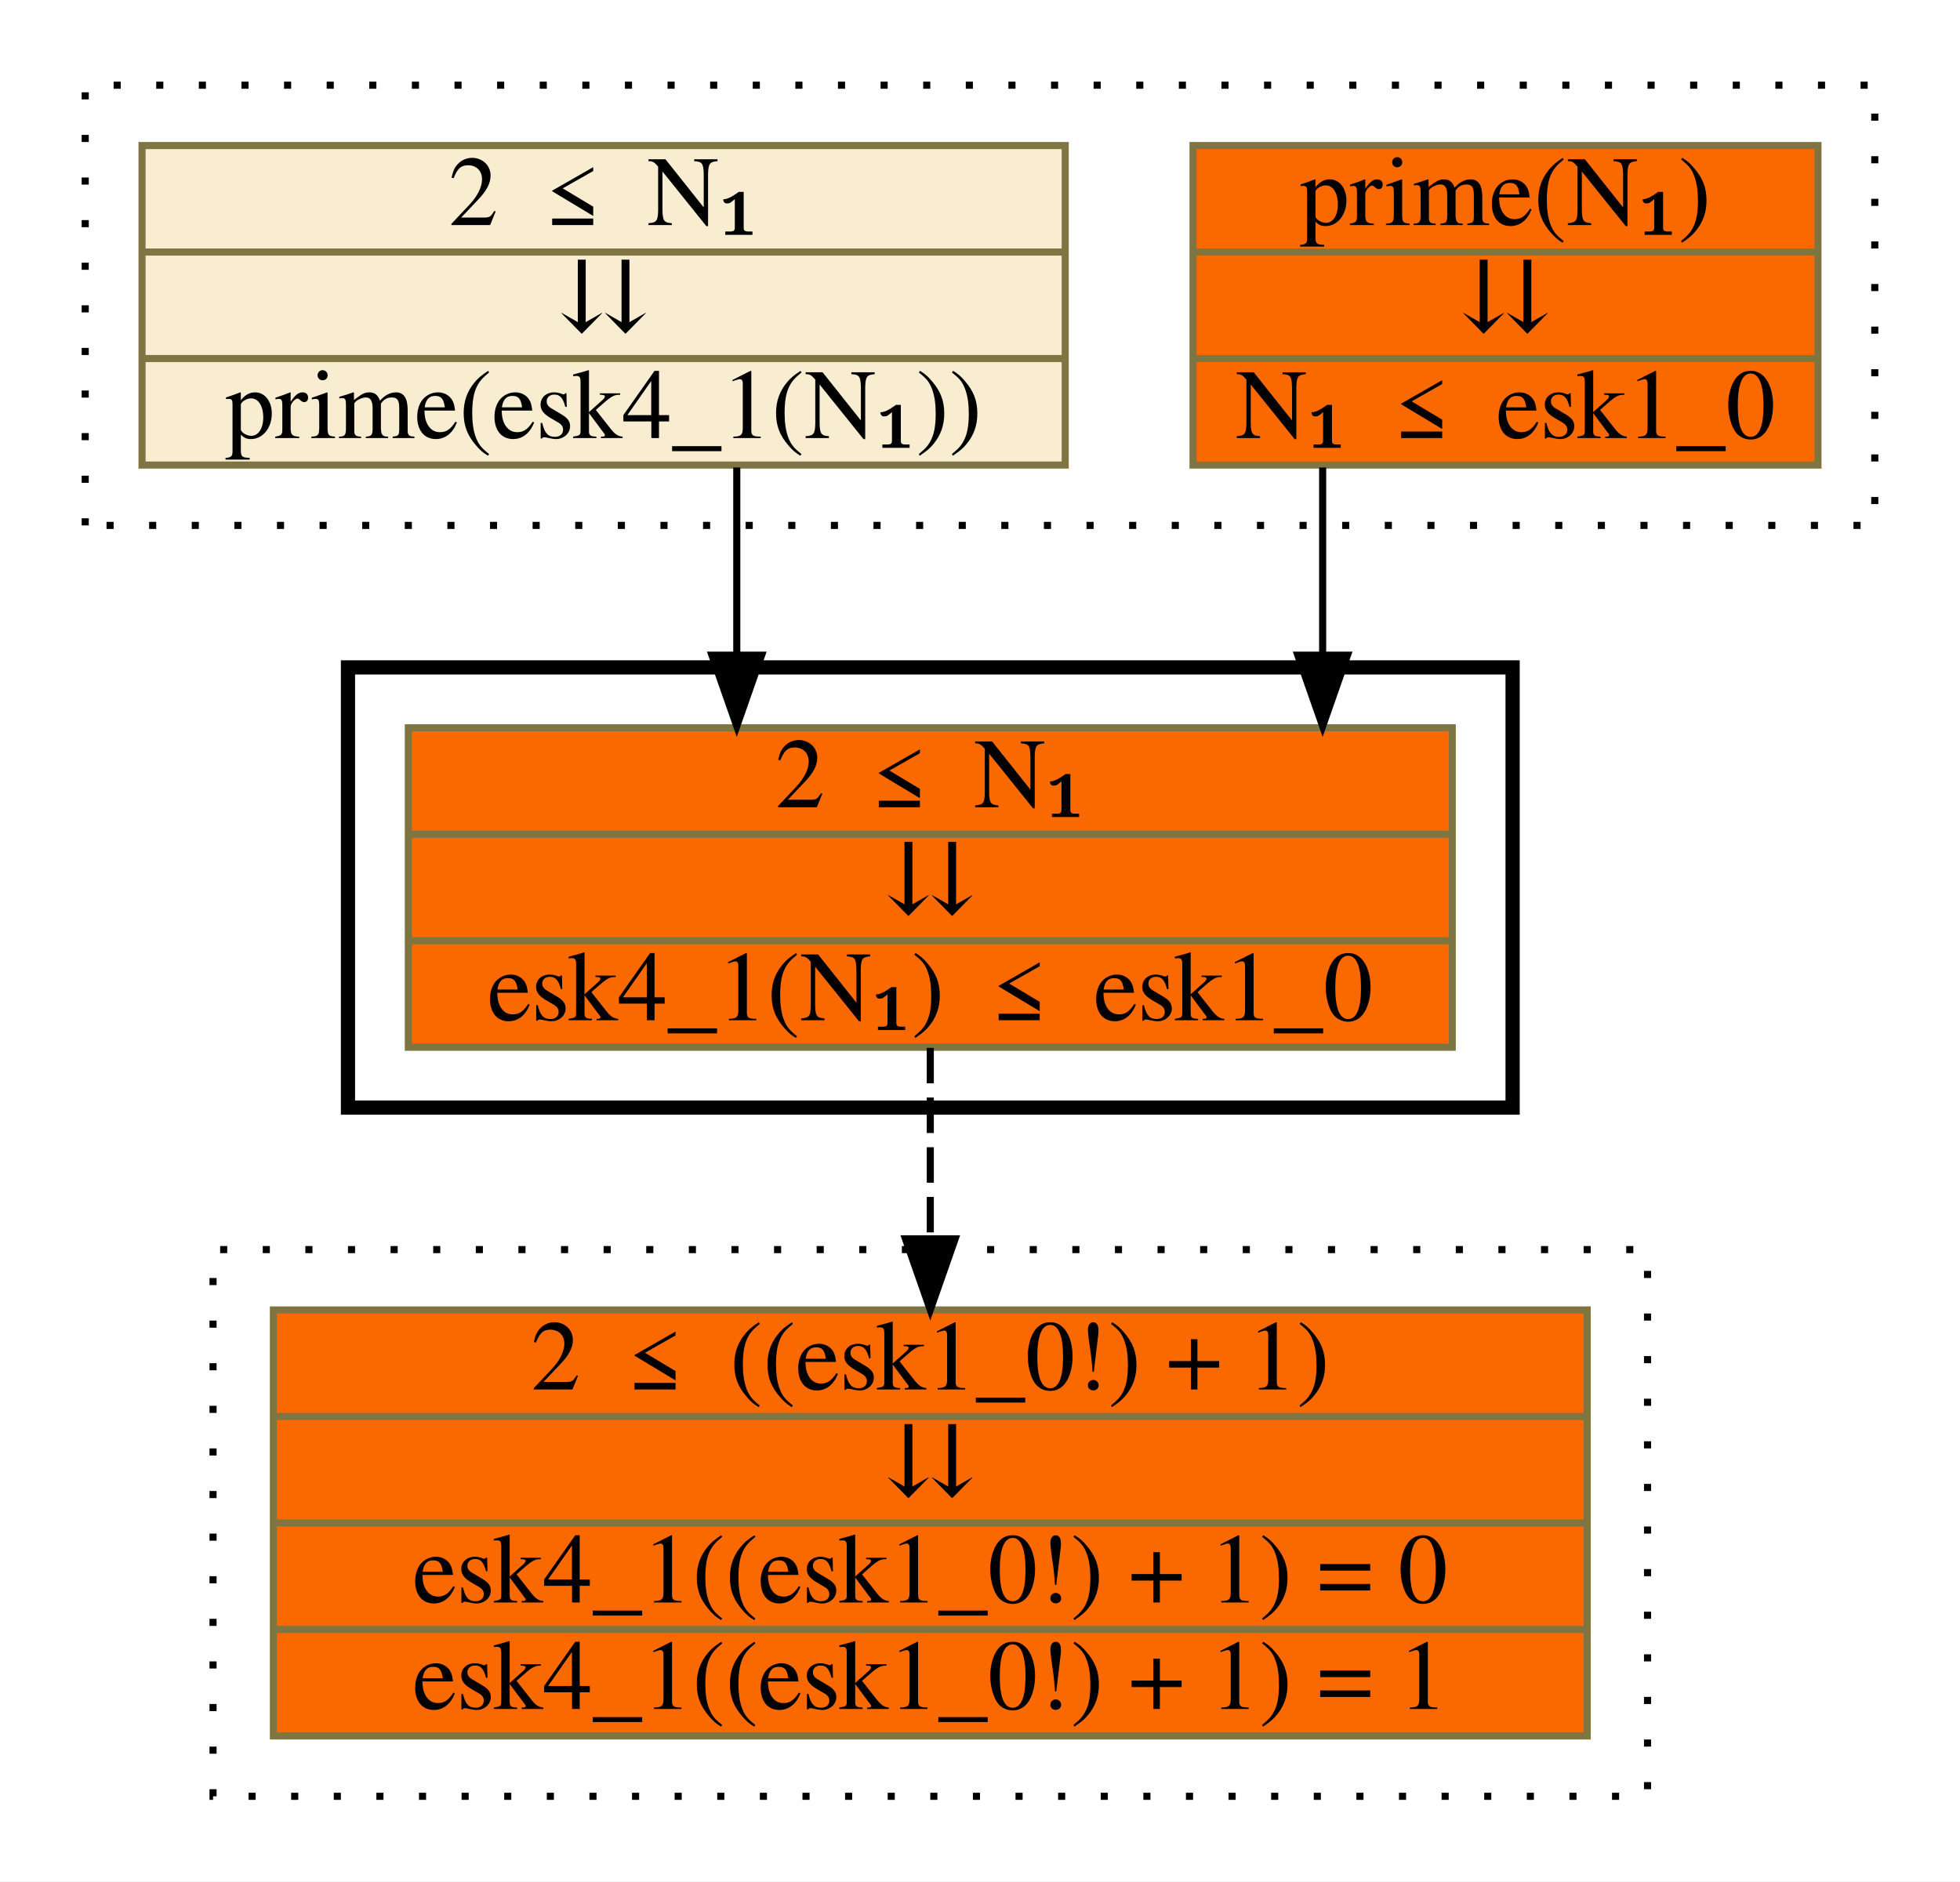
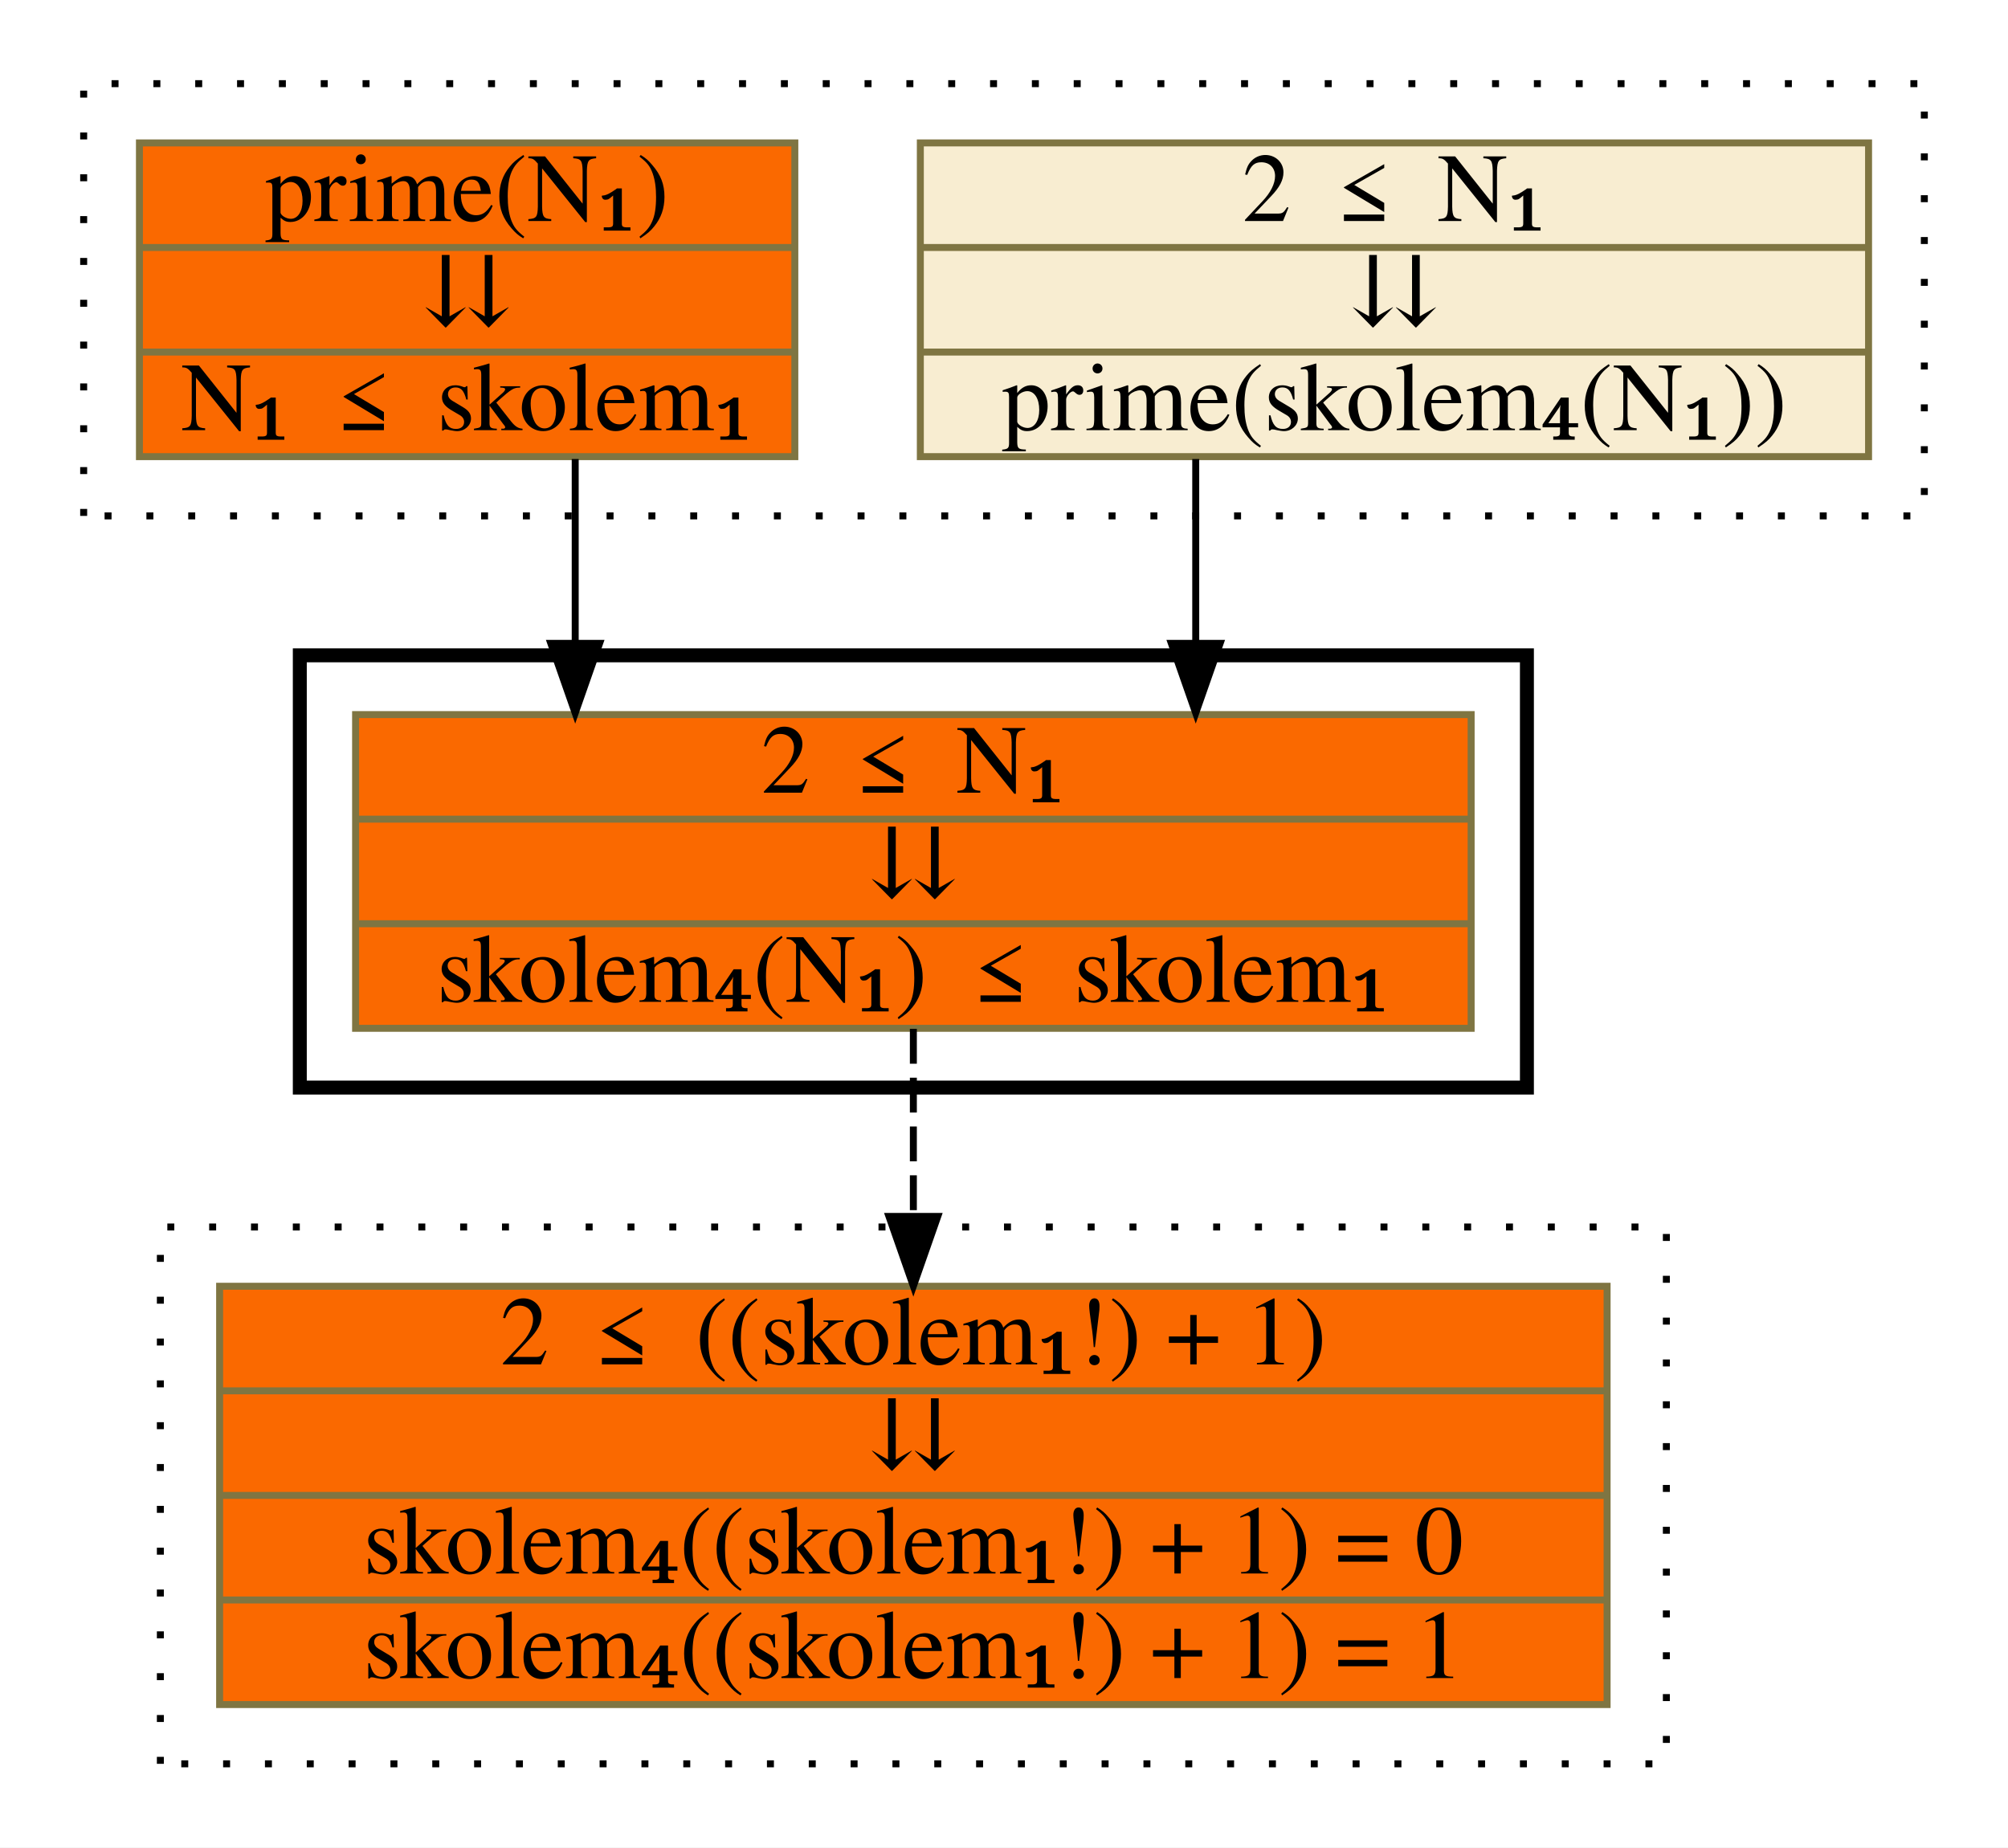
- <svg xmlns="http://www.w3.org/2000/svg" xmlns:xlink="http://www.w3.org/1999/xlink" width="276pt" height="265pt" viewBox="0.00 0.00 276.00 265.00">
+ <svg xmlns="http://www.w3.org/2000/svg" xmlns:xlink="http://www.w3.org/1999/xlink" width="288pt" height="265pt" viewBox="0.00 0.00 288.00 265.00">
  <g id="graph0" class="graph" transform="scale(1 1) rotate(0) translate(4 261)">
-     <polygon fill="white" stroke="transparent" points="-4,4 -4,-261 272,-261 272,4 -4,4" />
+     <polygon fill="white" stroke="transparent" points="-4,4 -4,-261 284,-261 284,4 -4,4" />
    <g id="clust1" class="cluster">
-       <polygon fill="none" stroke="black" stroke-dasharray="1,5" points="8,-187 8,-249 260,-249 260,-187 8,-187" />
+       <polygon fill="none" stroke="black" stroke-dasharray="1,5" points="8,-187 8,-249 272,-249 272,-187 8,-187" />
    </g>
    <g id="clust2" class="cluster">
-       <polygon fill="none" stroke="black" stroke-width="2" points="45,-105 45,-167 209,-167 209,-105 45,-105" />
+       <polygon fill="none" stroke="black" stroke-width="2" points="39,-105 39,-167 215,-167 215,-105 39,-105" />
    </g>
    <g id="clust3" class="cluster">
-       <polygon fill="none" stroke="black" stroke-dasharray="1,5" points="26,-8 26,-85 228,-85 228,-8 26,-8" />
+       <polygon fill="none" stroke="black" stroke-dasharray="1,5" points="19,-8 19,-85 235,-85 235,-8 19,-8" />
    </g>
    <g id="node1" class="node">
      <g id="a_node1">
-         <a xlink:href="c_0_80.html" xlink:title="{prime(N₁)|⇊|N₁ ≤ esk1_0}" target="_parent">
-           <polygon fill="#fa6900" stroke="#7f7542" points="164,-195.5 164,-240.5 252,-240.5 252,-195.5 164,-195.5" />
-           <text text-anchor="middle" x="208" y="-229.3" font-family="Times,serif" font-size="14.00">prime(N₁)</text>
-           <polyline fill="none" stroke="#7f7542" points="164,-225.5 252,-225.5 " />
-           <text text-anchor="middle" x="208" y="-214.3" font-family="Times,serif" font-size="14.00">⇊</text>
-           <polyline fill="none" stroke="#7f7542" points="164,-210.5 252,-210.5 " />
-           <text text-anchor="middle" x="208" y="-199.3" font-family="Times,serif" font-size="14.00">N₁ ≤ esk1_0</text>
+         <a xlink:href="c_0_86.html" xlink:title="{2 ≤ N₁|⇊|prime(skolem₄(N₁))}" target="_parent">
+           <polygon fill="#f8edd1" stroke="#7f7542" points="128,-195.5 128,-240.5 264,-240.5 264,-195.5 128,-195.5" />
+           <text text-anchor="middle" x="196" y="-229.3" font-family="Times,serif" font-size="14.00">2 ≤ N₁</text>
+           <polyline fill="none" stroke="#7f7542" points="128,-225.5 264,-225.5 " />
+           <text text-anchor="middle" x="196" y="-214.3" font-family="Times,serif" font-size="14.00">⇊</text>
+           <polyline fill="none" stroke="#7f7542" points="128,-210.5 264,-210.5 " />
+           <text text-anchor="middle" x="196" y="-199.3" font-family="Times,serif" font-size="14.00">prime(skolem₄(N₁))</text>
        </a>
      </g>
    </g>
    <g id="node3" class="node">
      <g id="a_node3">
-         <a xlink:href="c_0_97.html" xlink:title="{2 ≤ N₁|⇊|esk4_1(N₁) ≤ esk1_0}" target="_parent">
-           <polygon fill="#fa6900" stroke="#7f7542" points="53.5,-113.5 53.5,-158.5 200.5,-158.5 200.5,-113.5 53.5,-113.5" />
+         <a xlink:href="c_0_97.html" xlink:title="{2 ≤ N₁|⇊|skolem₄(N₁) ≤ skolem₁}" target="_parent">
+           <polygon fill="#fa6900" stroke="#7f7542" points="47,-113.5 47,-158.5 207,-158.5 207,-113.5 47,-113.5" />
          <text text-anchor="middle" x="127" y="-147.3" font-family="Times,serif" font-size="14.00">2 ≤ N₁</text>
-           <polyline fill="none" stroke="#7f7542" points="53.5,-143.5 200.5,-143.5 " />
+           <polyline fill="none" stroke="#7f7542" points="47,-143.5 207,-143.5 " />
          <text text-anchor="middle" x="127" y="-132.3" font-family="Times,serif" font-size="14.00">⇊</text>
-           <polyline fill="none" stroke="#7f7542" points="53.5,-128.5 200.5,-128.5 " />
-           <text text-anchor="middle" x="127" y="-117.3" font-family="Times,serif" font-size="14.00">esk4_1(N₁) ≤ esk1_0</text>
+           <polyline fill="none" stroke="#7f7542" points="47,-128.5 207,-128.5 " />
+           <text text-anchor="middle" x="127" y="-117.3" font-family="Times,serif" font-size="14.00">skolem₄(N₁) ≤ skolem₁</text>
        </a>
      </g>
    </g>
    <g id="edge1" class="edge">
-       <path fill="none" stroke="black" d="M182.25,-195.16C182.25,-195.16 182.25,-168.72 182.25,-168.72" />
-       <polygon fill="black" stroke="black" points="185.75,-168.72 182.25,-158.72 178.75,-168.72 185.75,-168.72" />
+       <path fill="none" stroke="black" d="M167.5,-195.16C167.5,-195.16 167.5,-168.72 167.5,-168.72" />
+       <polygon fill="black" stroke="black" points="171,-168.72 167.5,-158.72 164,-168.72 171,-168.72" />
    </g>
    <g id="node2" class="node">
      <g id="a_node2">
-         <a xlink:href="c_0_86.html" xlink:title="{2 ≤ N₁|⇊|prime(esk4_1(N₁))}" target="_parent">
-           <polygon fill="#f8edd1" stroke="#7f7542" points="16,-195.5 16,-240.5 146,-240.5 146,-195.5 16,-195.5" />
-           <text text-anchor="middle" x="81" y="-229.3" font-family="Times,serif" font-size="14.00">2 ≤ N₁</text>
-           <polyline fill="none" stroke="#7f7542" points="16,-225.5 146,-225.5 " />
-           <text text-anchor="middle" x="81" y="-214.3" font-family="Times,serif" font-size="14.00">⇊</text>
-           <polyline fill="none" stroke="#7f7542" points="16,-210.5 146,-210.5 " />
-           <text text-anchor="middle" x="81" y="-199.3" font-family="Times,serif" font-size="14.00">prime(esk4_1(N₁))</text>
+         <a xlink:href="c_0_80.html" xlink:title="{prime(N₁)|⇊|N₁ ≤ skolem₁}" target="_parent">
+           <polygon fill="#fa6900" stroke="#7f7542" points="16,-195.5 16,-240.5 110,-240.5 110,-195.5 16,-195.5" />
+           <text text-anchor="middle" x="63" y="-229.3" font-family="Times,serif" font-size="14.00">prime(N₁)</text>
+           <polyline fill="none" stroke="#7f7542" points="16,-225.5 110,-225.5 " />
+           <text text-anchor="middle" x="63" y="-214.3" font-family="Times,serif" font-size="14.00">⇊</text>
+           <polyline fill="none" stroke="#7f7542" points="16,-210.5 110,-210.5 " />
+           <text text-anchor="middle" x="63" y="-199.3" font-family="Times,serif" font-size="14.00">N₁ ≤ skolem₁</text>
        </a>
      </g>
    </g>
    <g id="edge2" class="edge">
-       <path fill="none" stroke="black" d="M99.75,-195.16C99.75,-195.16 99.75,-168.72 99.75,-168.72" />
-       <polygon fill="black" stroke="black" points="103.25,-168.72 99.75,-158.72 96.25,-168.72 103.25,-168.72" />
+       <path fill="none" stroke="black" d="M78.5,-195.16C78.5,-195.16 78.5,-168.72 78.5,-168.72" />
+       <polygon fill="black" stroke="black" points="82,-168.72 78.5,-158.72 75,-168.72 82,-168.72" />
    </g>
    <g id="node4" class="node">
      <g id="a_node4">
-         <a xlink:href="c_0_102.html" xlink:title="{2 ≤ ((esk1_0!) + 1)|⇊|esk4_1((esk1_0!) + 1) = 0|esk4_1((esk1_0!) + 1) = 1}" target="_parent">
-           <polygon fill="#fa6900" stroke="#7f7542" points="34.5,-16.5 34.5,-76.5 219.5,-76.5 219.5,-16.5 34.5,-16.5" />
-           <text text-anchor="middle" x="127" y="-65.3" font-family="Times,serif" font-size="14.00">2 ≤ ((esk1_0!) + 1)</text>
-           <polyline fill="none" stroke="#7f7542" points="34.5,-61.5 219.5,-61.5 " />
+         <a xlink:href="c_0_102.html" xlink:title="{2 ≤ ((skolem₁!) + 1)|⇊|skolem₄((skolem₁!) + 1) = 0|skolem₄((skolem₁!) + 1) = 1}" target="_parent">
+           <polygon fill="#fa6900" stroke="#7f7542" points="27.5,-16.5 27.5,-76.5 226.5,-76.5 226.5,-16.5 27.5,-16.5" />
+           <text text-anchor="middle" x="127" y="-65.3" font-family="Times,serif" font-size="14.00">2 ≤ ((skolem₁!) + 1)</text>
+           <polyline fill="none" stroke="#7f7542" points="27.5,-61.5 226.5,-61.5 " />
          <text text-anchor="middle" x="127" y="-50.3" font-family="Times,serif" font-size="14.00">⇊</text>
-           <polyline fill="none" stroke="#7f7542" points="34.5,-46.5 219.5,-46.5 " />
-           <text text-anchor="middle" x="127" y="-35.3" font-family="Times,serif" font-size="14.00">esk4_1((esk1_0!) + 1) = 0</text>
-           <polyline fill="none" stroke="#7f7542" points="34.5,-31.5 219.5,-31.5 " />
-           <text text-anchor="middle" x="127" y="-20.3" font-family="Times,serif" font-size="14.00">esk4_1((esk1_0!) + 1) = 1</text>
+           <polyline fill="none" stroke="#7f7542" points="27.5,-46.5 226.5,-46.5 " />
+           <text text-anchor="middle" x="127" y="-35.3" font-family="Times,serif" font-size="14.00">skolem₄((skolem₁!) + 1) = 0</text>
+           <polyline fill="none" stroke="#7f7542" points="27.5,-31.5 226.5,-31.5 " />
+           <text text-anchor="middle" x="127" y="-20.3" font-family="Times,serif" font-size="14.00">skolem₄((skolem₁!) + 1) = 1</text>
        </a>
      </g>
    </g>
    <g id="edge3" class="edge">
      <path fill="none" stroke="black" stroke-dasharray="5,2" d="M127,-113.42C127,-113.42 127,-86.52 127,-86.52" />
      <polygon fill="black" stroke="black" points="130.5,-86.52 127,-76.52 123.5,-86.52 130.5,-86.52" />
    </g>
  </g>
</svg>
